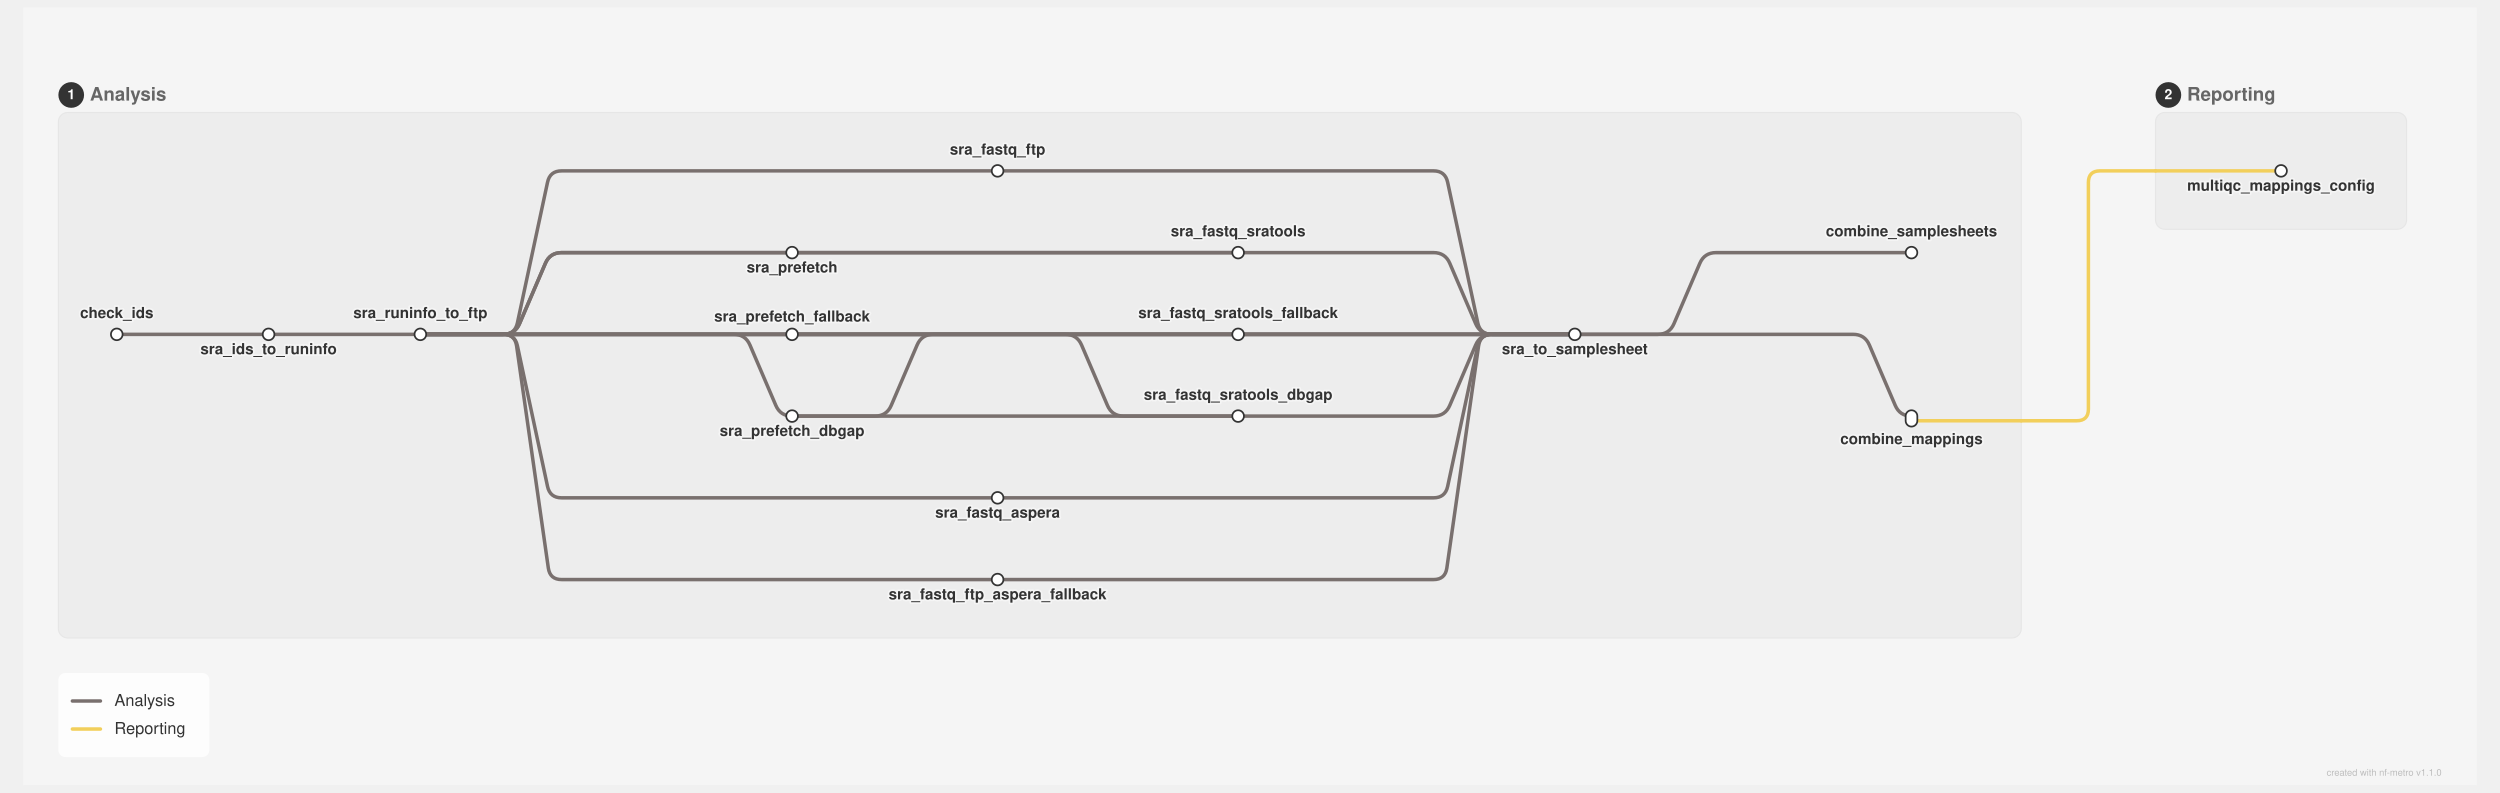
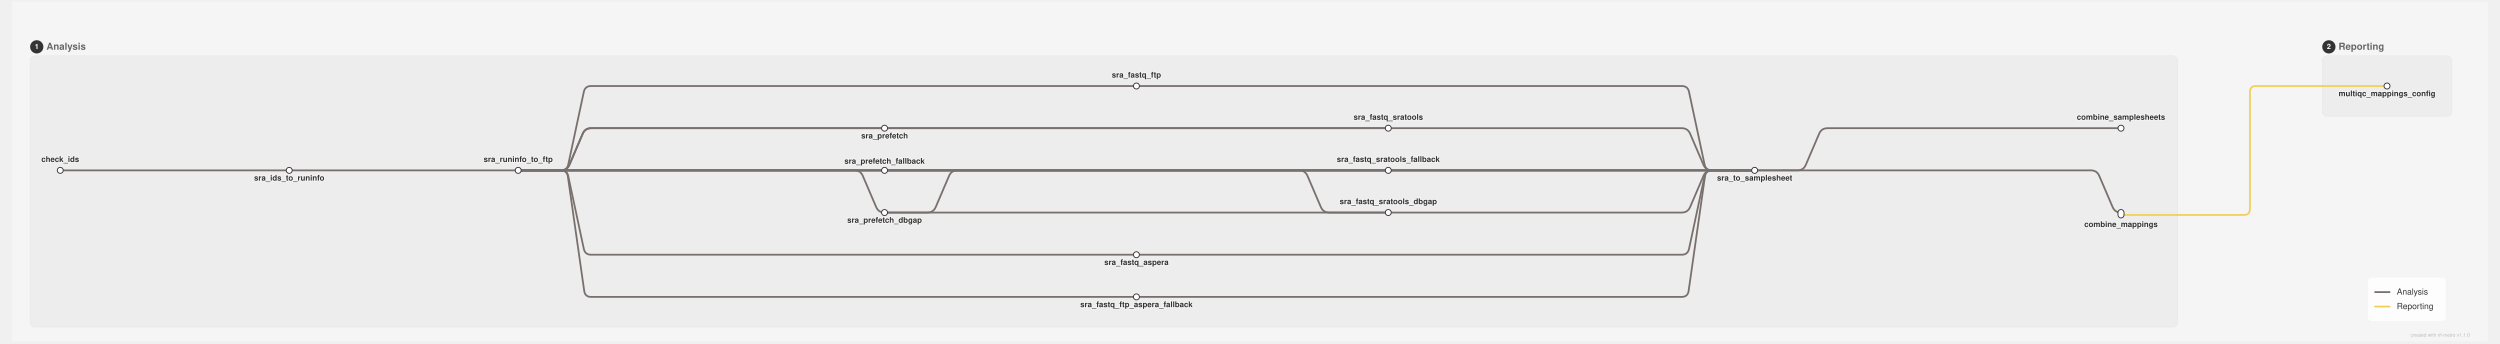
- <svg xmlns="http://www.w3.org/2000/svg" width="2101" height="666" viewBox="-20 0 2141 666" style="color-scheme: light">
+ <svg xmlns="http://www.w3.org/2000/svg" width="4109" height="564" viewBox="-20 0 4149 564" style="color-scheme: light">
  <defs>
</defs>
  <style>.nf-metro-bg { fill: var(--nfm-map-bg, light-dark(#f5f5f5, #2b2b2b)); }
.nf-metro-title { fill: var(--nfm-map-title-color, light-dark(#111111, #ffffff)); }
.nf-metro-station-label { fill: var(--nfm-map-label-color, light-dark(#333333, #e0e0e0)); }
.nf-metro-section-box { fill: var(--nfm-map-section-fill, light-dark(#ededed, #373737)); stroke: var(--nfm-map-section-stroke, light-dark(#e6e6e6, #595959)); }
.nf-metro-section-label { fill: var(--nfm-map-section-label-color, light-dark(#666666, #c8c8c8)); }
.nf-metro-group-label { fill: var(--nfm-map-section-label-color, light-dark(#666666, #c8c8c8)); }
.nf-metro-group-underline { stroke: var(--nfm-map-section-label-color, light-dark(#666666, #c8c8c8)); }
.nf-metro-legend-bg { fill: var(--nfm-map-legend-bg, light-dark(rgba(255, 255, 255, 0.8), rgba(0, 0, 0, 0.3))); }
.nf-metro-legend-text { fill: var(--nfm-map-legend-text-color, light-dark(#333333, #e0e0e0)); }
.nf-metro-marker-stroke { stroke: var(--nfm-map-marker-stroke, light-dark(#333333, #f0f0f0)); }
.nf-metro-label-halo { fill: var(--nfm-map-bg, light-dark(#f5f5f5, #2b2b2b)); stroke: var(--nfm-map-bg, light-dark(#f5f5f5, #2b2b2b)); }</style>
-   <rect x="0" y="0" width="2101" height="666" fill="#f5f5f5" class="nf-metro-bg" />
-   <rect x="30.0" y="90.0" width="1681.0" height="450.0" rx="8" ry="8" fill="#ededed" stroke="#e6e6e6" stroke-width="1.0" class="nf-metro-section-box" data-section-id="generic" data-section-lines="generic,report" />
+   <rect x="0" y="0" width="4109" height="564" fill="#f5f5f5" class="nf-metro-bg" />
+   <rect x="30.0" y="90.0" width="3564.0" height="450.0" rx="8" ry="8" fill="#ededed" stroke="#e6e6e6" stroke-width="1.0" class="nf-metro-section-box" data-section-id="generic" data-section-lines="generic,report" />
  <circle cx="41.0" cy="75.0" r="11" fill="#333333" class="nf-metro-section-num-circle" data-section-id="generic" />
  <text x="41.0" y="75.0" font-size="12" fill="#ffffff" font-family="'Helvetica Neue', Helvetica, Arial, sans-serif" font-weight="bold" text-anchor="middle" dy="0.3em" data-section-id="generic">1</text>
  <text x="57.0" y="75.0" font-size="16.0" fill="#666666" font-family="'Helvetica Neue', Helvetica, Arial, sans-serif" font-weight="bold" dy="0.3em" class="nf-metro-section-label" data-section-id="generic">Analysis</text>
-   <rect x="1826.0" y="90.0" width="215.0" height="100.0" rx="8" ry="8" fill="#ededed" stroke="#e6e6e6" stroke-width="1.0" class="nf-metro-section-box" data-section-id="report" data-section-lines="report" />
-   <circle cx="1837.0" cy="75.0" r="11" fill="#333333" class="nf-metro-section-num-circle" data-section-id="report" />
-   <text x="1837.0" y="75.0" font-size="12" fill="#ffffff" font-family="'Helvetica Neue', Helvetica, Arial, sans-serif" font-weight="bold" text-anchor="middle" dy="0.3em" data-section-id="report">2</text>
-   <text x="1853.0" y="75.0" font-size="16.0" fill="#666666" font-family="'Helvetica Neue', Helvetica, Arial, sans-serif" font-weight="bold" dy="0.3em" class="nf-metro-section-label" data-section-id="report">Reporting</text>
-   <path d="M1617.0,354.0 L1711.0,354.0" stroke="#F2CF5B" stroke-width="3.0" stroke-linecap="round" class="metro-line-report" data-line-id="report" />
-   <path d="M1826.0,140.0 L1933.5,140.0" stroke="#F2CF5B" stroke-width="3.0" stroke-linecap="round" class="metro-line-report" data-line-id="report" />
-   <path d="M1711.0,354.0 L1758.5,354.0 Q1768.5,354.0,1768.5,344.0 L1768.5,150.0 Q1768.5,140.0,1778.5,140.0 L1826.0,140.0" stroke="#F2CF5B" stroke-width="3.0" fill="none" stroke-linecap="round" stroke-linejoin="round" class="metro-line-report" data-line-id="report" />
-   <path d="M80.0,280.0 L210.0,280.0" stroke="#79706E" stroke-width="3.0" stroke-linecap="round" class="metro-line-generic" data-line-id="generic" />
-   <path d="M210.0,280.0 L340.0,280.0" stroke="#79706E" stroke-width="3.0" stroke-linecap="round" class="metro-line-generic" data-line-id="generic" />
-   <path d="M340.0,280.0 L411.0,280.0 Q421.0,280.0,423.095,270.222 L448.905,149.778 Q451.0,140.0,461.0,140.0 L834.333,140.0" stroke="#79706E" stroke-width="3.0" fill="none" stroke-linecap="round" stroke-linejoin="round" class="metro-line-generic" data-line-id="generic" />
-   <path d="M340.0,280.0 L411.0,280.0 Q421.0,280.0,424.939,270.809 L447.061,219.191 Q451.0,210.0,461.0,210.0 L658.333,210.0" stroke="#79706E" stroke-width="3.0" fill="none" stroke-linecap="round" stroke-linejoin="round" class="metro-line-generic" data-line-id="generic" />
-   <path d="M340.0,280.0 L411.0,280.0 Q421.0,280.0,424.939,270.809 L447.061,219.191 Q451.0,210.0,461.0,210.0 L1040.333,210.0" stroke="#79706E" stroke-width="3.0" fill="none" stroke-linecap="round" stroke-linejoin="round" class="metro-line-generic" data-line-id="generic" />
-   <path d="M340.0,280.0 L658.333,280.0" stroke="#79706E" stroke-width="3.0" stroke-linecap="round" class="metro-line-generic" data-line-id="generic" />
-   <path d="M340.0,280.0 L1040.333,280.0" stroke="#79706E" stroke-width="3.0" stroke-linecap="round" class="metro-line-generic" data-line-id="generic" />
-   <path d="M340.0,280.0 L608.333,280.0 Q618.333,280.0,622.273,289.191 L644.394,340.809 Q648.333,350.0,658.333,350.0 L658.333,350.0" stroke="#79706E" stroke-width="3.0" fill="none" stroke-linecap="round" stroke-linejoin="round" class="metro-line-generic" data-line-id="generic" />
-   <path d="M340.0,280.0 L892.333,280.0 Q902.333,280.0,906.273,289.191 L928.394,340.809 Q932.333,350.0,942.333,350.0 L1040.333,350.0" stroke="#79706E" stroke-width="3.0" fill="none" stroke-linecap="round" stroke-linejoin="round" class="metro-line-generic" data-line-id="generic" />
-   <path d="M340.0,280.0 L411.0,280.0 Q421.0,280.0,423.095,289.778 L448.905,410.222 Q451.0,420.0,461.0,420.0 L834.333,420.0" stroke="#79706E" stroke-width="3.0" fill="none" stroke-linecap="round" stroke-linejoin="round" class="metro-line-generic" data-line-id="generic" />
-   <path d="M340.0,280.0 L411.0,280.0 Q421.0,280.0,422.414,289.899 L449.586,480.101 Q451.0,490.0,461.0,490.0 L834.333,490.0" stroke="#79706E" stroke-width="3.0" fill="none" stroke-linecap="round" stroke-linejoin="round" class="metro-line-generic" data-line-id="generic" />
-   <path d="M340.0,280.0 L1328.667,280.0" stroke="#79706E" stroke-width="3.0" stroke-linecap="round" class="metro-line-generic" data-line-id="generic" />
-   <path d="M834.333,140.0 L1207.667,140.0 Q1217.667,140.0,1219.762,149.778 L1245.571,270.222 Q1247.667,280.0,1257.667,280.0 L1328.667,280.0" stroke="#79706E" stroke-width="3.0" fill="none" stroke-linecap="round" stroke-linejoin="round" class="metro-line-generic" data-line-id="generic" />
-   <path d="M658.333,210.0 L1040.333,210.0" stroke="#79706E" stroke-width="3.0" stroke-linecap="round" class="metro-line-generic" data-line-id="generic" />
-   <path d="M1040.333,210.0 L1207.667,210.0 Q1217.667,210.0,1221.606,219.191 L1243.727,270.809 Q1247.667,280.0,1257.667,280.0 L1328.667,280.0" stroke="#79706E" stroke-width="3.0" fill="none" stroke-linecap="round" stroke-linejoin="round" class="metro-line-generic" data-line-id="generic" />
-   <path d="M658.333,280.0 L1040.333,280.0" stroke="#79706E" stroke-width="3.0" stroke-linecap="round" class="metro-line-generic" data-line-id="generic" />
-   <path d="M658.333,280.0 L1328.667,280.0" stroke="#79706E" stroke-width="3.0" stroke-linecap="round" class="metro-line-generic" data-line-id="generic" />
-   <path d="M1040.333,280.0 L1328.667,280.0" stroke="#79706E" stroke-width="3.0" stroke-linecap="round" class="metro-line-generic" data-line-id="generic" />
-   <path d="M658.333,350.0 L1040.333,350.0" stroke="#79706E" stroke-width="3.0" stroke-linecap="round" class="metro-line-generic" data-line-id="generic" />
-   <path d="M658.333,350.0 L729.333,350.0 Q739.333,350.0,743.273,340.809 L765.394,289.191 Q769.333,280.0,779.333,280.0 L1328.667,280.0" stroke="#79706E" stroke-width="3.0" fill="none" stroke-linecap="round" stroke-linejoin="round" class="metro-line-generic" data-line-id="generic" />
-   <path d="M1040.333,350.0 L1207.667,350.0 Q1217.667,350.0,1221.606,340.809 L1243.727,289.191 Q1247.667,280.0,1257.667,280.0 L1328.667,280.0" stroke="#79706E" stroke-width="3.0" fill="none" stroke-linecap="round" stroke-linejoin="round" class="metro-line-generic" data-line-id="generic" />
-   <path d="M834.333,420.0 L1207.667,420.0 Q1217.667,420.0,1219.762,410.222 L1245.571,289.778 Q1247.667,280.0,1257.667,280.0 L1328.667,280.0" stroke="#79706E" stroke-width="3.0" fill="none" stroke-linecap="round" stroke-linejoin="round" class="metro-line-generic" data-line-id="generic" />
-   <path d="M834.333,490.0 L1207.667,490.0 Q1217.667,490.0,1219.081,480.101 L1246.252,289.899 Q1247.667,280.0,1257.667,280.0 L1328.667,280.0" stroke="#79706E" stroke-width="3.0" fill="none" stroke-linecap="round" stroke-linejoin="round" class="metro-line-generic" data-line-id="generic" />
-   <path d="M1328.667,280.0 L1399.667,280.0 Q1409.667,280.0,1413.606,270.809 L1435.727,219.191 Q1439.667,210.0,1449.667,210.0 L1617.0,210.0" stroke="#79706E" stroke-width="3.0" fill="none" stroke-linecap="round" stroke-linejoin="round" class="metro-line-generic" data-line-id="generic" />
-   <path d="M1328.667,280.0 L1567.0,280.0 Q1577.0,280.0,1580.939,289.191 L1603.061,340.809 Q1607.0,350.0,1617.0,350.0 L1617.0,350.0" stroke="#79706E" stroke-width="3.0" fill="none" stroke-linecap="round" stroke-linejoin="round" class="metro-line-generic" data-line-id="generic" />
+   <rect x="3834.0" y="90.0" width="215.0" height="100.0" rx="8" ry="8" fill="#ededed" stroke="#e6e6e6" stroke-width="1.0" class="nf-metro-section-box" data-section-id="report" data-section-lines="report" />
+   <circle cx="3845.0" cy="75.0" r="11" fill="#333333" class="nf-metro-section-num-circle" data-section-id="report" />
+   <text x="3845.0" y="75.0" font-size="12" fill="#ffffff" font-family="'Helvetica Neue', Helvetica, Arial, sans-serif" font-weight="bold" text-anchor="middle" dy="0.3em" data-section-id="report">2</text>
+   <text x="3861.0" y="75.0" font-size="16.0" fill="#666666" font-family="'Helvetica Neue', Helvetica, Arial, sans-serif" font-weight="bold" dy="0.3em" class="nf-metro-section-label" data-section-id="report">Reporting</text>
+   <path d="M3500.0,354.0 L3594.0,354.0" stroke="#F2CF5B" stroke-width="3.0" stroke-linecap="round" class="metro-line-report" data-line-id="report" />
+   <path d="M3834.0,140.0 L3941.5,140.0" stroke="#F2CF5B" stroke-width="3.0" stroke-linecap="round" class="metro-line-report" data-line-id="report" />
+   <path d="M3594.0,354.0 L3704.0,354.0 Q3714.0,354.0,3714.0,344.0 L3714.0,150.0 Q3714.0,140.0,3724.0,140.0 L3834.0,140.0" stroke="#F2CF5B" stroke-width="3.0" fill="none" stroke-linecap="round" stroke-linejoin="round" class="metro-line-report" data-line-id="report" />
+   <path d="M80.0,280.0 L460.0,280.0" stroke="#79706E" stroke-width="3.0" stroke-linecap="round" class="metro-line-generic" data-line-id="generic" />
+   <path d="M460.0,280.0 L840.0,280.0" stroke="#79706E" stroke-width="3.0" stroke-linecap="round" class="metro-line-generic" data-line-id="generic" />
+   <path d="M840.0,280.0 L911.0,280.0 Q921.0,280.0,923.095,270.222 L948.905,149.778 Q951.0,140.0,961.0,140.0 L1866.0,140.0" stroke="#79706E" stroke-width="3.0" fill="none" stroke-linecap="round" stroke-linejoin="round" class="metro-line-generic" data-line-id="generic" />
+   <path d="M840.0,280.0 L911.0,280.0 Q921.0,280.0,924.939,270.809 L947.061,219.191 Q951.0,210.0,961.0,210.0 L1448.0,210.0" stroke="#79706E" stroke-width="3.0" fill="none" stroke-linecap="round" stroke-linejoin="round" class="metro-line-generic" data-line-id="generic" />
+   <path d="M840.0,280.0 L911.0,280.0 Q921.0,280.0,924.939,270.809 L947.061,219.191 Q951.0,210.0,961.0,210.0 L2284.0,210.0" stroke="#79706E" stroke-width="3.0" fill="none" stroke-linecap="round" stroke-linejoin="round" class="metro-line-generic" data-line-id="generic" />
+   <path d="M840.0,280.0 L1448.0,280.0" stroke="#79706E" stroke-width="3.0" stroke-linecap="round" class="metro-line-generic" data-line-id="generic" />
+   <path d="M840.0,280.0 L2284.0,280.0" stroke="#79706E" stroke-width="3.0" stroke-linecap="round" class="metro-line-generic" data-line-id="generic" />
+   <path d="M840.0,280.0 L1398.0,280.0 Q1408.0,280.0,1411.939,289.191 L1434.061,340.809 Q1438.0,350.0,1448.0,350.0 L1448.0,350.0" stroke="#79706E" stroke-width="3.0" fill="none" stroke-linecap="round" stroke-linejoin="round" class="metro-line-generic" data-line-id="generic" />
+   <path d="M840.0,280.0 L2136.0,280.0 Q2146.0,280.0,2149.939,289.191 L2172.061,340.809 Q2176.0,350.0,2186.0,350.0 L2284.0,350.0" stroke="#79706E" stroke-width="3.0" fill="none" stroke-linecap="round" stroke-linejoin="round" class="metro-line-generic" data-line-id="generic" />
+   <path d="M840.0,280.0 L911.0,280.0 Q921.0,280.0,923.095,289.778 L948.905,410.222 Q951.0,420.0,961.0,420.0 L1866.0,420.0" stroke="#79706E" stroke-width="3.0" fill="none" stroke-linecap="round" stroke-linejoin="round" class="metro-line-generic" data-line-id="generic" />
+   <path d="M840.0,280.0 L911.0,280.0 Q921.0,280.0,922.414,289.899 L949.586,480.101 Q951.0,490.0,961.0,490.0 L1866.0,490.0" stroke="#79706E" stroke-width="3.0" fill="none" stroke-linecap="round" stroke-linejoin="round" class="metro-line-generic" data-line-id="generic" />
+   <path d="M840.0,280.0 L2892.0,280.0" stroke="#79706E" stroke-width="3.0" stroke-linecap="round" class="metro-line-generic" data-line-id="generic" />
+   <path d="M1866.0,140.0 L2771.0,140.0 Q2781.0,140.0,2783.095,149.778 L2808.905,270.222 Q2811.0,280.0,2821.0,280.0 L2892.0,280.0" stroke="#79706E" stroke-width="3.0" fill="none" stroke-linecap="round" stroke-linejoin="round" class="metro-line-generic" data-line-id="generic" />
+   <path d="M1448.0,210.0 L2284.0,210.0" stroke="#79706E" stroke-width="3.0" stroke-linecap="round" class="metro-line-generic" data-line-id="generic" />
+   <path d="M2284.0,210.0 L2771.0,210.0 Q2781.0,210.0,2784.939,219.191 L2807.061,270.809 Q2811.0,280.0,2821.0,280.0 L2892.0,280.0" stroke="#79706E" stroke-width="3.0" fill="none" stroke-linecap="round" stroke-linejoin="round" class="metro-line-generic" data-line-id="generic" />
+   <path d="M1448.0,280.0 L2284.0,280.0" stroke="#79706E" stroke-width="3.0" stroke-linecap="round" class="metro-line-generic" data-line-id="generic" />
+   <path d="M1448.0,280.0 L2892.0,280.0" stroke="#79706E" stroke-width="3.0" stroke-linecap="round" class="metro-line-generic" data-line-id="generic" />
+   <path d="M2284.0,280.0 L2892.0,280.0" stroke="#79706E" stroke-width="3.0" stroke-linecap="round" class="metro-line-generic" data-line-id="generic" />
+   <path d="M1448.0,350.0 L2284.0,350.0" stroke="#79706E" stroke-width="3.0" stroke-linecap="round" class="metro-line-generic" data-line-id="generic" />
+   <path d="M1448.0,350.0 L1519.0,350.0 Q1529.0,350.0,1532.939,340.809 L1555.061,289.191 Q1559.0,280.0,1569.0,280.0 L2892.0,280.0" stroke="#79706E" stroke-width="3.0" fill="none" stroke-linecap="round" stroke-linejoin="round" class="metro-line-generic" data-line-id="generic" />
+   <path d="M2284.0,350.0 L2771.0,350.0 Q2781.0,350.0,2784.939,340.809 L2807.061,289.191 Q2811.0,280.0,2821.0,280.0 L2892.0,280.0" stroke="#79706E" stroke-width="3.0" fill="none" stroke-linecap="round" stroke-linejoin="round" class="metro-line-generic" data-line-id="generic" />
+   <path d="M1866.0,420.0 L2771.0,420.0 Q2781.0,420.0,2783.095,410.222 L2808.905,289.778 Q2811.0,280.0,2821.0,280.0 L2892.0,280.0" stroke="#79706E" stroke-width="3.0" fill="none" stroke-linecap="round" stroke-linejoin="round" class="metro-line-generic" data-line-id="generic" />
+   <path d="M1866.0,490.0 L2771.0,490.0 Q2781.0,490.0,2782.414,480.101 L2809.586,289.899 Q2811.0,280.0,2821.0,280.0 L2892.0,280.0" stroke="#79706E" stroke-width="3.0" fill="none" stroke-linecap="round" stroke-linejoin="round" class="metro-line-generic" data-line-id="generic" />
+   <path d="M2892.0,280.0 L2963.0,280.0 Q2973.0,280.0,2976.939,270.809 L2999.061,219.191 Q3003.0,210.0,3013.0,210.0 L3500.0,210.0" stroke="#79706E" stroke-width="3.0" fill="none" stroke-linecap="round" stroke-linejoin="round" class="metro-line-generic" data-line-id="generic" />
+   <path d="M2892.0,280.0 L3450.0,280.0 Q3460.0,280.0,3463.939,289.191 L3486.061,340.809 Q3490.0,350.0,3500.0,350.0 L3500.0,350.0" stroke="#79706E" stroke-width="3.0" fill="none" stroke-linecap="round" stroke-linejoin="round" class="metro-line-generic" data-line-id="generic" />
  <g class="nf-metro-station-group" data-node-id="n0" data-node-cx="80.0" data-node-cy="280.0" data-node-r="5.0" data-node-groups="generic" data-node-region="generic" data-node-w="10.0" data-node-h="10.0" data-node-rx="5.0">
    <rect x="75.0" y="275.0" width="10.0" height="10.0" rx="5.0" ry="5.0" fill="#ffffff" stroke="#333333" stroke-width="1.5" class="nf-metro-station" data-station-id="n0" data-station-lines="generic" data-station-label="check_ids" data-section-id="generic" data-section-name="Analysis" />
  </g>
-   <g class="nf-metro-station-group" data-node-id="n1" data-node-cx="210.0" data-node-cy="280.0" data-node-r="5.0" data-node-groups="generic" data-node-region="generic" data-node-w="10.0" data-node-h="10.0" data-node-rx="5.0">
-     <rect x="205.0" y="275.0" width="10.0" height="10.0" rx="5.0" ry="5.0" fill="#ffffff" stroke="#333333" stroke-width="1.5" class="nf-metro-station" data-station-id="n1" data-station-lines="generic" data-station-label="sra_ids_to_runinfo" data-section-id="generic" data-section-name="Analysis" />
+   <g class="nf-metro-station-group" data-node-id="n1" data-node-cx="460.0" data-node-cy="280.0" data-node-r="5.0" data-node-groups="generic" data-node-region="generic" data-node-w="10.0" data-node-h="10.0" data-node-rx="5.0">
+     <rect x="455.0" y="275.0" width="10.0" height="10.0" rx="5.0" ry="5.0" fill="#ffffff" stroke="#333333" stroke-width="1.5" class="nf-metro-station" data-station-id="n1" data-station-lines="generic" data-station-label="sra_ids_to_runinfo" data-section-id="generic" data-section-name="Analysis" />
  </g>
-   <g class="nf-metro-station-group" data-node-id="n2" data-node-cx="340.0" data-node-cy="280.0" data-node-r="5.0" data-node-groups="generic" data-node-region="generic" data-node-w="10.0" data-node-h="10.0" data-node-rx="5.0">
-     <rect x="335.0" y="275.0" width="10.0" height="10.0" rx="5.0" ry="5.0" fill="#ffffff" stroke="#333333" stroke-width="1.5" class="nf-metro-station" data-station-id="n2" data-station-lines="generic" data-station-label="sra_runinfo_to_ftp" data-section-id="generic" data-section-name="Analysis" />
+   <g class="nf-metro-station-group" data-node-id="n2" data-node-cx="840.0" data-node-cy="280.0" data-node-r="5.0" data-node-groups="generic" data-node-region="generic" data-node-w="10.0" data-node-h="10.0" data-node-rx="5.0">
+     <rect x="835.0" y="275.0" width="10.0" height="10.0" rx="5.0" ry="5.0" fill="#ffffff" stroke="#333333" stroke-width="1.5" class="nf-metro-station" data-station-id="n2" data-station-lines="generic" data-station-label="sra_runinfo_to_ftp" data-section-id="generic" data-section-name="Analysis" />
  </g>
-   <g class="nf-metro-station-group" data-node-id="n3" data-node-cx="834.3" data-node-cy="140.0" data-node-r="5.0" data-node-groups="generic" data-node-region="generic" data-node-w="10.0" data-node-h="10.0" data-node-rx="5.0">
-     <rect x="829.333" y="135.0" width="10.0" height="10.0" rx="5.0" ry="5.0" fill="#ffffff" stroke="#333333" stroke-width="1.5" class="nf-metro-station" data-station-id="n3" data-station-lines="generic" data-station-label="sra_fastq_ftp" data-section-id="generic" data-section-name="Analysis" />
+   <g class="nf-metro-station-group" data-node-id="n3" data-node-cx="1866.0" data-node-cy="140.0" data-node-r="5.0" data-node-groups="generic" data-node-region="generic" data-node-w="10.0" data-node-h="10.0" data-node-rx="5.0">
+     <rect x="1861.0" y="135.0" width="10.0" height="10.0" rx="5.0" ry="5.0" fill="#ffffff" stroke="#333333" stroke-width="1.5" class="nf-metro-station" data-station-id="n3" data-station-lines="generic" data-station-label="sra_fastq_ftp" data-section-id="generic" data-section-name="Analysis" />
  </g>
-   <g class="nf-metro-station-group" data-node-id="n4" data-node-cx="658.3" data-node-cy="210.0" data-node-r="5.0" data-node-groups="generic" data-node-region="generic" data-node-w="10.0" data-node-h="10.0" data-node-rx="5.0">
-     <rect x="653.333" y="205.0" width="10.0" height="10.0" rx="5.0" ry="5.0" fill="#ffffff" stroke="#333333" stroke-width="1.5" class="nf-metro-station" data-station-id="n4" data-station-lines="generic" data-station-label="sra_prefetch" data-section-id="generic" data-section-name="Analysis" />
+   <g class="nf-metro-station-group" data-node-id="n4" data-node-cx="1448.0" data-node-cy="210.0" data-node-r="5.0" data-node-groups="generic" data-node-region="generic" data-node-w="10.0" data-node-h="10.0" data-node-rx="5.0">
+     <rect x="1443.0" y="205.0" width="10.0" height="10.0" rx="5.0" ry="5.0" fill="#ffffff" stroke="#333333" stroke-width="1.5" class="nf-metro-station" data-station-id="n4" data-station-lines="generic" data-station-label="sra_prefetch" data-section-id="generic" data-section-name="Analysis" />
  </g>
-   <g class="nf-metro-station-group" data-node-id="n5" data-node-cx="1040.3" data-node-cy="210.0" data-node-r="5.0" data-node-groups="generic" data-node-region="generic" data-node-w="10.0" data-node-h="10.0" data-node-rx="5.0">
-     <rect x="1035.333" y="205.0" width="10.0" height="10.0" rx="5.0" ry="5.0" fill="#ffffff" stroke="#333333" stroke-width="1.5" class="nf-metro-station" data-station-id="n5" data-station-lines="generic" data-station-label="sra_fastq_sratools" data-section-id="generic" data-section-name="Analysis" />
+   <g class="nf-metro-station-group" data-node-id="n5" data-node-cx="2284.0" data-node-cy="210.0" data-node-r="5.0" data-node-groups="generic" data-node-region="generic" data-node-w="10.0" data-node-h="10.0" data-node-rx="5.0">
+     <rect x="2279.0" y="205.0" width="10.0" height="10.0" rx="5.0" ry="5.0" fill="#ffffff" stroke="#333333" stroke-width="1.5" class="nf-metro-station" data-station-id="n5" data-station-lines="generic" data-station-label="sra_fastq_sratools" data-section-id="generic" data-section-name="Analysis" />
  </g>
-   <g class="nf-metro-station-group" data-node-id="n6" data-node-cx="658.3" data-node-cy="280.0" data-node-r="5.0" data-node-groups="generic" data-node-region="generic" data-node-w="10.0" data-node-h="10.0" data-node-rx="5.0">
-     <rect x="653.333" y="275.0" width="10.0" height="10.0" rx="5.0" ry="5.0" fill="#ffffff" stroke="#333333" stroke-width="1.5" class="nf-metro-station" data-station-id="n6" data-station-lines="generic" data-station-label="sra_prefetch_fallback" data-section-id="generic" data-section-name="Analysis" />
+   <g class="nf-metro-station-group" data-node-id="n6" data-node-cx="1448.0" data-node-cy="280.0" data-node-r="5.0" data-node-groups="generic" data-node-region="generic" data-node-w="10.0" data-node-h="10.0" data-node-rx="5.0">
+     <rect x="1443.0" y="275.0" width="10.0" height="10.0" rx="5.0" ry="5.0" fill="#ffffff" stroke="#333333" stroke-width="1.5" class="nf-metro-station" data-station-id="n6" data-station-lines="generic" data-station-label="sra_prefetch_fallback" data-section-id="generic" data-section-name="Analysis" />
  </g>
-   <g class="nf-metro-station-group" data-node-id="n7" data-node-cx="1040.3" data-node-cy="280.0" data-node-r="5.0" data-node-groups="generic" data-node-region="generic" data-node-w="10.0" data-node-h="10.0" data-node-rx="5.0">
-     <rect x="1035.333" y="275.0" width="10.0" height="10.0" rx="5.0" ry="5.0" fill="#ffffff" stroke="#333333" stroke-width="1.5" class="nf-metro-station" data-station-id="n7" data-station-lines="generic" data-station-label="sra_fastq_sratools_fallback" data-section-id="generic" data-section-name="Analysis" />
+   <g class="nf-metro-station-group" data-node-id="n7" data-node-cx="2284.0" data-node-cy="280.0" data-node-r="5.0" data-node-groups="generic" data-node-region="generic" data-node-w="10.0" data-node-h="10.0" data-node-rx="5.0">
+     <rect x="2279.0" y="275.0" width="10.0" height="10.0" rx="5.0" ry="5.0" fill="#ffffff" stroke="#333333" stroke-width="1.5" class="nf-metro-station" data-station-id="n7" data-station-lines="generic" data-station-label="sra_fastq_sratools_fallback" data-section-id="generic" data-section-name="Analysis" />
  </g>
-   <g class="nf-metro-station-group" data-node-id="n8" data-node-cx="658.3" data-node-cy="350.0" data-node-r="5.0" data-node-groups="generic" data-node-region="generic" data-node-w="10.0" data-node-h="10.0" data-node-rx="5.0">
-     <rect x="653.333" y="345.0" width="10.0" height="10.0" rx="5.0" ry="5.0" fill="#ffffff" stroke="#333333" stroke-width="1.5" class="nf-metro-station" data-station-id="n8" data-station-lines="generic" data-station-label="sra_prefetch_dbgap" data-section-id="generic" data-section-name="Analysis" />
+   <g class="nf-metro-station-group" data-node-id="n8" data-node-cx="1448.0" data-node-cy="350.0" data-node-r="5.0" data-node-groups="generic" data-node-region="generic" data-node-w="10.0" data-node-h="10.0" data-node-rx="5.0">
+     <rect x="1443.0" y="345.0" width="10.0" height="10.0" rx="5.0" ry="5.0" fill="#ffffff" stroke="#333333" stroke-width="1.5" class="nf-metro-station" data-station-id="n8" data-station-lines="generic" data-station-label="sra_prefetch_dbgap" data-section-id="generic" data-section-name="Analysis" />
  </g>
-   <g class="nf-metro-station-group" data-node-id="n9" data-node-cx="1040.3" data-node-cy="350.0" data-node-r="5.0" data-node-groups="generic" data-node-region="generic" data-node-w="10.0" data-node-h="10.0" data-node-rx="5.0">
-     <rect x="1035.333" y="345.0" width="10.0" height="10.0" rx="5.0" ry="5.0" fill="#ffffff" stroke="#333333" stroke-width="1.5" class="nf-metro-station" data-station-id="n9" data-station-lines="generic" data-station-label="sra_fastq_sratools_dbgap" data-section-id="generic" data-section-name="Analysis" />
+   <g class="nf-metro-station-group" data-node-id="n9" data-node-cx="2284.0" data-node-cy="350.0" data-node-r="5.0" data-node-groups="generic" data-node-region="generic" data-node-w="10.0" data-node-h="10.0" data-node-rx="5.0">
+     <rect x="2279.0" y="345.0" width="10.0" height="10.0" rx="5.0" ry="5.0" fill="#ffffff" stroke="#333333" stroke-width="1.5" class="nf-metro-station" data-station-id="n9" data-station-lines="generic" data-station-label="sra_fastq_sratools_dbgap" data-section-id="generic" data-section-name="Analysis" />
  </g>
-   <g class="nf-metro-station-group" data-node-id="n10" data-node-cx="834.3" data-node-cy="420.0" data-node-r="5.0" data-node-groups="generic" data-node-region="generic" data-node-w="10.0" data-node-h="10.0" data-node-rx="5.0">
-     <rect x="829.333" y="415.0" width="10.0" height="10.0" rx="5.0" ry="5.0" fill="#ffffff" stroke="#333333" stroke-width="1.5" class="nf-metro-station" data-station-id="n10" data-station-lines="generic" data-station-label="sra_fastq_aspera" data-section-id="generic" data-section-name="Analysis" />
+   <g class="nf-metro-station-group" data-node-id="n10" data-node-cx="1866.0" data-node-cy="420.0" data-node-r="5.0" data-node-groups="generic" data-node-region="generic" data-node-w="10.0" data-node-h="10.0" data-node-rx="5.0">
+     <rect x="1861.0" y="415.0" width="10.0" height="10.0" rx="5.0" ry="5.0" fill="#ffffff" stroke="#333333" stroke-width="1.5" class="nf-metro-station" data-station-id="n10" data-station-lines="generic" data-station-label="sra_fastq_aspera" data-section-id="generic" data-section-name="Analysis" />
  </g>
-   <g class="nf-metro-station-group" data-node-id="n11" data-node-cx="834.3" data-node-cy="490.0" data-node-r="5.0" data-node-groups="generic" data-node-region="generic" data-node-w="10.0" data-node-h="10.0" data-node-rx="5.0">
-     <rect x="829.333" y="485.0" width="10.0" height="10.0" rx="5.0" ry="5.0" fill="#ffffff" stroke="#333333" stroke-width="1.5" class="nf-metro-station" data-station-id="n11" data-station-lines="generic" data-station-label="sra_fastq_ftp_aspera_fallback" data-section-id="generic" data-section-name="Analysis" />
+   <g class="nf-metro-station-group" data-node-id="n11" data-node-cx="1866.0" data-node-cy="490.0" data-node-r="5.0" data-node-groups="generic" data-node-region="generic" data-node-w="10.0" data-node-h="10.0" data-node-rx="5.0">
+     <rect x="1861.0" y="485.0" width="10.0" height="10.0" rx="5.0" ry="5.0" fill="#ffffff" stroke="#333333" stroke-width="1.5" class="nf-metro-station" data-station-id="n11" data-station-lines="generic" data-station-label="sra_fastq_ftp_aspera_fallback" data-section-id="generic" data-section-name="Analysis" />
  </g>
-   <g class="nf-metro-station-group" data-node-id="n12" data-node-cx="1328.7" data-node-cy="280.0" data-node-r="5.0" data-node-groups="generic" data-node-region="generic" data-node-w="10.0" data-node-h="10.0" data-node-rx="5.0">
-     <rect x="1323.667" y="275.0" width="10.0" height="10.0" rx="5.0" ry="5.0" fill="#ffffff" stroke="#333333" stroke-width="1.5" class="nf-metro-station" data-station-id="n12" data-station-lines="generic" data-station-label="sra_to_samplesheet" data-section-id="generic" data-section-name="Analysis" />
+   <g class="nf-metro-station-group" data-node-id="n12" data-node-cx="2892.0" data-node-cy="280.0" data-node-r="5.0" data-node-groups="generic" data-node-region="generic" data-node-w="10.0" data-node-h="10.0" data-node-rx="5.0">
+     <rect x="2887.0" y="275.0" width="10.0" height="10.0" rx="5.0" ry="5.0" fill="#ffffff" stroke="#333333" stroke-width="1.5" class="nf-metro-station" data-station-id="n12" data-station-lines="generic" data-station-label="sra_to_samplesheet" data-section-id="generic" data-section-name="Analysis" />
  </g>
-   <g class="nf-metro-station-group" data-node-id="n13" data-node-cx="1617.0" data-node-cy="210.0" data-node-r="5.0" data-node-groups="generic" data-node-region="generic" data-node-w="10.0" data-node-h="10.0" data-node-rx="5.0">
-     <rect x="1612.0" y="205.0" width="10.0" height="10.0" rx="5.0" ry="5.0" fill="#ffffff" stroke="#333333" stroke-width="1.5" class="nf-metro-station" data-station-id="n13" data-station-lines="generic" data-station-label="combine_samplesheets" data-section-id="generic" data-section-name="Analysis" />
+   <g class="nf-metro-station-group" data-node-id="n13" data-node-cx="3500.0" data-node-cy="210.0" data-node-r="5.0" data-node-groups="generic" data-node-region="generic" data-node-w="10.0" data-node-h="10.0" data-node-rx="5.0">
+     <rect x="3495.0" y="205.0" width="10.0" height="10.0" rx="5.0" ry="5.0" fill="#ffffff" stroke="#333333" stroke-width="1.5" class="nf-metro-station" data-station-id="n13" data-station-lines="generic" data-station-label="combine_samplesheets" data-section-id="generic" data-section-name="Analysis" />
  </g>
-   <g class="nf-metro-station-group" data-node-id="n14" data-node-cx="1617.0" data-node-cy="352.0" data-node-r="5.0" data-node-groups="generic,report" data-node-region="generic" data-node-w="10.0" data-node-h="14.0" data-node-rx="5.0">
-     <rect x="1612.0" y="345.0" width="10.0" height="14.0" rx="5.0" ry="5.0" fill="#ffffff" stroke="#333333" stroke-width="1.5" class="nf-metro-station" data-station-id="n14" data-station-lines="generic,report" data-station-label="combine_mappings" data-section-id="generic" data-section-name="Analysis" />
+   <g class="nf-metro-station-group" data-node-id="n14" data-node-cx="3500.0" data-node-cy="352.0" data-node-r="5.0" data-node-groups="generic,report" data-node-region="generic" data-node-w="10.0" data-node-h="14.0" data-node-rx="5.0">
+     <rect x="3495.0" y="345.0" width="10.0" height="14.0" rx="5.0" ry="5.0" fill="#ffffff" stroke="#333333" stroke-width="1.5" class="nf-metro-station" data-station-id="n14" data-station-lines="generic,report" data-station-label="combine_mappings" data-section-id="generic" data-section-name="Analysis" />
  </g>
-   <g class="nf-metro-station-group" data-node-id="n15" data-node-cx="1933.5" data-node-cy="140.0" data-node-r="5.0" data-node-groups="report" data-node-region="report" data-node-w="10.0" data-node-h="10.0" data-node-rx="5.0">
-     <rect x="1928.5" y="135.0" width="10.0" height="10.0" rx="5.0" ry="5.0" fill="#ffffff" stroke="#333333" stroke-width="1.5" class="nf-metro-station" data-station-id="n15" data-station-lines="report" data-station-label="multiqc_mappings_config" data-section-id="report" data-section-name="Reporting" />
+   <g class="nf-metro-station-group" data-node-id="n15" data-node-cx="3941.5" data-node-cy="140.0" data-node-r="5.0" data-node-groups="report" data-node-region="report" data-node-w="10.0" data-node-h="10.0" data-node-rx="5.0">
+     <rect x="3936.5" y="135.0" width="10.0" height="10.0" rx="5.0" ry="5.0" fill="#ffffff" stroke="#333333" stroke-width="1.5" class="nf-metro-station" data-station-id="n15" data-station-lines="report" data-station-label="multiqc_mappings_config" data-section-id="report" data-section-name="Reporting" />
  </g>
  <text x="80.0" y="266.0" font-size="13.0" fill="#f5f5f5" stroke="#f5f5f5" stroke-width="3.0" stroke-linejoin="round" font-family="'Helvetica Neue', Helvetica, Arial, sans-serif" font-weight="bold" aria-hidden="true" class="nf-metro-label-halo" text-anchor="middle" dominant-baseline="auto">check_ids</text>
  <text x="80.0" y="266.0" font-size="13.0" fill="#333333" font-family="'Helvetica Neue', Helvetica, Arial, sans-serif" font-weight="bold" text-anchor="middle" dominant-baseline="auto" data-station-id="n0" class="nf-metro-station-label">check_ids</text>
-   <text x="1933.5" y="151.0" font-size="13.0" fill="#f5f5f5" stroke="#f5f5f5" stroke-width="3.0" stroke-linejoin="round" font-family="'Helvetica Neue', Helvetica, Arial, sans-serif" font-weight="bold" aria-hidden="true" class="nf-metro-label-halo" text-anchor="middle" dominant-baseline="hanging">multiqc_mappings_config</text>
-   <text x="1933.5" y="151.0" font-size="13.0" fill="#333333" font-family="'Helvetica Neue', Helvetica, Arial, sans-serif" font-weight="bold" text-anchor="middle" dominant-baseline="hanging" data-station-id="n15" class="nf-metro-station-label">multiqc_mappings_config</text>
-   <text x="210.0" y="291.0" font-size="13.0" fill="#f5f5f5" stroke="#f5f5f5" stroke-width="3.0" stroke-linejoin="round" font-family="'Helvetica Neue', Helvetica, Arial, sans-serif" font-weight="bold" aria-hidden="true" class="nf-metro-label-halo" text-anchor="middle" dominant-baseline="hanging">sra_ids_to_runinfo</text>
-   <text x="210.0" y="291.0" font-size="13.0" fill="#333333" font-family="'Helvetica Neue', Helvetica, Arial, sans-serif" font-weight="bold" text-anchor="middle" dominant-baseline="hanging" data-station-id="n1" class="nf-metro-station-label">sra_ids_to_runinfo</text>
-   <text x="340.0" y="266.0" font-size="13.0" fill="#f5f5f5" stroke="#f5f5f5" stroke-width="3.0" stroke-linejoin="round" font-family="'Helvetica Neue', Helvetica, Arial, sans-serif" font-weight="bold" aria-hidden="true" class="nf-metro-label-halo" text-anchor="middle" dominant-baseline="auto">sra_runinfo_to_ftp</text>
-   <text x="340.0" y="266.0" font-size="13.0" fill="#333333" font-family="'Helvetica Neue', Helvetica, Arial, sans-serif" font-weight="bold" text-anchor="middle" dominant-baseline="auto" data-station-id="n2" class="nf-metro-station-label">sra_runinfo_to_ftp</text>
-   <text x="834.333" y="126.0" font-size="13.0" fill="#f5f5f5" stroke="#f5f5f5" stroke-width="3.0" stroke-linejoin="round" font-family="'Helvetica Neue', Helvetica, Arial, sans-serif" font-weight="bold" aria-hidden="true" class="nf-metro-label-halo" text-anchor="middle" dominant-baseline="auto">sra_fastq_ftp</text>
-   <text x="834.333" y="126.0" font-size="13.0" fill="#333333" font-family="'Helvetica Neue', Helvetica, Arial, sans-serif" font-weight="bold" text-anchor="middle" dominant-baseline="auto" data-station-id="n3" class="nf-metro-station-label">sra_fastq_ftp</text>
-   <text x="658.333" y="221.0" font-size="13.0" fill="#f5f5f5" stroke="#f5f5f5" stroke-width="3.0" stroke-linejoin="round" font-family="'Helvetica Neue', Helvetica, Arial, sans-serif" font-weight="bold" aria-hidden="true" class="nf-metro-label-halo" text-anchor="middle" dominant-baseline="hanging">sra_prefetch</text>
-   <text x="658.333" y="221.0" font-size="13.0" fill="#333333" font-family="'Helvetica Neue', Helvetica, Arial, sans-serif" font-weight="bold" text-anchor="middle" dominant-baseline="hanging" data-station-id="n4" class="nf-metro-station-label">sra_prefetch</text>
-   <text x="658.333" y="269.0" font-size="13.0" fill="#f5f5f5" stroke="#f5f5f5" stroke-width="3.0" stroke-linejoin="round" font-family="'Helvetica Neue', Helvetica, Arial, sans-serif" font-weight="bold" aria-hidden="true" class="nf-metro-label-halo" text-anchor="middle" dominant-baseline="auto">sra_prefetch_fallback</text>
-   <text x="658.333" y="269.0" font-size="13.0" fill="#333333" font-family="'Helvetica Neue', Helvetica, Arial, sans-serif" font-weight="bold" text-anchor="middle" dominant-baseline="auto" data-station-id="n6" class="nf-metro-station-label">sra_prefetch_fallback</text>
-   <text x="658.333" y="361.0" font-size="13.0" fill="#f5f5f5" stroke="#f5f5f5" stroke-width="3.0" stroke-linejoin="round" font-family="'Helvetica Neue', Helvetica, Arial, sans-serif" font-weight="bold" aria-hidden="true" class="nf-metro-label-halo" text-anchor="middle" dominant-baseline="hanging">sra_prefetch_dbgap</text>
-   <text x="658.333" y="361.0" font-size="13.0" fill="#333333" font-family="'Helvetica Neue', Helvetica, Arial, sans-serif" font-weight="bold" text-anchor="middle" dominant-baseline="hanging" data-station-id="n8" class="nf-metro-station-label">sra_prefetch_dbgap</text>
-   <text x="834.333" y="431.0" font-size="13.0" fill="#f5f5f5" stroke="#f5f5f5" stroke-width="3.0" stroke-linejoin="round" font-family="'Helvetica Neue', Helvetica, Arial, sans-serif" font-weight="bold" aria-hidden="true" class="nf-metro-label-halo" text-anchor="middle" dominant-baseline="hanging">sra_fastq_aspera</text>
-   <text x="834.333" y="431.0" font-size="13.0" fill="#333333" font-family="'Helvetica Neue', Helvetica, Arial, sans-serif" font-weight="bold" text-anchor="middle" dominant-baseline="hanging" data-station-id="n10" class="nf-metro-station-label">sra_fastq_aspera</text>
-   <text x="834.333" y="501.0" font-size="13.0" fill="#f5f5f5" stroke="#f5f5f5" stroke-width="3.0" stroke-linejoin="round" font-family="'Helvetica Neue', Helvetica, Arial, sans-serif" font-weight="bold" aria-hidden="true" class="nf-metro-label-halo" text-anchor="middle" dominant-baseline="hanging">sra_fastq_ftp_aspera_fallback</text>
-   <text x="834.333" y="501.0" font-size="13.0" fill="#333333" font-family="'Helvetica Neue', Helvetica, Arial, sans-serif" font-weight="bold" text-anchor="middle" dominant-baseline="hanging" data-station-id="n11" class="nf-metro-station-label">sra_fastq_ftp_aspera_fallback</text>
-   <text x="1040.333" y="196.0" font-size="13.0" fill="#f5f5f5" stroke="#f5f5f5" stroke-width="3.0" stroke-linejoin="round" font-family="'Helvetica Neue', Helvetica, Arial, sans-serif" font-weight="bold" aria-hidden="true" class="nf-metro-label-halo" text-anchor="middle" dominant-baseline="auto">sra_fastq_sratools</text>
-   <text x="1040.333" y="196.0" font-size="13.0" fill="#333333" font-family="'Helvetica Neue', Helvetica, Arial, sans-serif" font-weight="bold" text-anchor="middle" dominant-baseline="auto" data-station-id="n5" class="nf-metro-station-label">sra_fastq_sratools</text>
-   <text x="1040.333" y="266.0" font-size="13.0" fill="#f5f5f5" stroke="#f5f5f5" stroke-width="3.0" stroke-linejoin="round" font-family="'Helvetica Neue', Helvetica, Arial, sans-serif" font-weight="bold" aria-hidden="true" class="nf-metro-label-halo" text-anchor="middle" dominant-baseline="auto">sra_fastq_sratools_fallback</text>
-   <text x="1040.333" y="266.0" font-size="13.0" fill="#333333" font-family="'Helvetica Neue', Helvetica, Arial, sans-serif" font-weight="bold" text-anchor="middle" dominant-baseline="auto" data-station-id="n7" class="nf-metro-station-label">sra_fastq_sratools_fallback</text>
-   <text x="1040.333" y="336.0" font-size="13.0" fill="#f5f5f5" stroke="#f5f5f5" stroke-width="3.0" stroke-linejoin="round" font-family="'Helvetica Neue', Helvetica, Arial, sans-serif" font-weight="bold" aria-hidden="true" class="nf-metro-label-halo" text-anchor="middle" dominant-baseline="auto">sra_fastq_sratools_dbgap</text>
-   <text x="1040.333" y="336.0" font-size="13.0" fill="#333333" font-family="'Helvetica Neue', Helvetica, Arial, sans-serif" font-weight="bold" text-anchor="middle" dominant-baseline="auto" data-station-id="n9" class="nf-metro-station-label">sra_fastq_sratools_dbgap</text>
-   <text x="1328.667" y="291.0" font-size="13.0" fill="#f5f5f5" stroke="#f5f5f5" stroke-width="3.0" stroke-linejoin="round" font-family="'Helvetica Neue', Helvetica, Arial, sans-serif" font-weight="bold" aria-hidden="true" class="nf-metro-label-halo" text-anchor="middle" dominant-baseline="hanging">sra_to_samplesheet</text>
-   <text x="1328.667" y="291.0" font-size="13.0" fill="#333333" font-family="'Helvetica Neue', Helvetica, Arial, sans-serif" font-weight="bold" text-anchor="middle" dominant-baseline="hanging" data-station-id="n12" class="nf-metro-station-label">sra_to_samplesheet</text>
-   <text x="1617.0" y="196.0" font-size="13.0" fill="#f5f5f5" stroke="#f5f5f5" stroke-width="3.0" stroke-linejoin="round" font-family="'Helvetica Neue', Helvetica, Arial, sans-serif" font-weight="bold" aria-hidden="true" class="nf-metro-label-halo" text-anchor="middle" dominant-baseline="auto">combine_samplesheets</text>
-   <text x="1617.0" y="196.0" font-size="13.0" fill="#333333" font-family="'Helvetica Neue', Helvetica, Arial, sans-serif" font-weight="bold" text-anchor="middle" dominant-baseline="auto" data-station-id="n13" class="nf-metro-station-label">combine_samplesheets</text>
-   <text x="1617.0" y="368.0" font-size="13.0" fill="#f5f5f5" stroke="#f5f5f5" stroke-width="3.0" stroke-linejoin="round" font-family="'Helvetica Neue', Helvetica, Arial, sans-serif" font-weight="bold" aria-hidden="true" class="nf-metro-label-halo" text-anchor="middle" dominant-baseline="hanging">combine_mappings</text>
-   <text x="1617.0" y="368.0" font-size="13.0" fill="#333333" font-family="'Helvetica Neue', Helvetica, Arial, sans-serif" font-weight="bold" text-anchor="middle" dominant-baseline="hanging" data-station-id="n14" class="nf-metro-station-label">combine_mappings</text>
-   <rect x="30.0" y="570.0" width="129.3" height="72.0" rx="6" ry="6" fill="rgba(255, 255, 255, 0.8)" class="nf-metro-legend-bg" />
-   <path d="M42.0,594.0 L66.0,594.0" stroke="#79706E" stroke-width="3.0" stroke-linecap="round" />
-   <text x="78.0" y="594.0" font-size="14.0" fill="#333333" font-family="'Helvetica Neue', Helvetica, Arial, sans-serif" dy="0.3em" class="nf-metro-legend-text">Analysis</text>
-   <path d="M42.0,618.0 L66.0,618.0" stroke="#F2CF5B" stroke-width="3.0" stroke-linecap="round" />
-   <text x="78.0" y="618.0" font-size="14.0" fill="#333333" font-family="'Helvetica Neue', Helvetica, Arial, sans-serif" dy="0.3em" class="nf-metro-legend-text">Reporting</text>
-   <text x="2071.0" y="658.0" font-size="8" fill="rgba(150, 150, 150, 0.6)" font-family="'Helvetica Neue', Helvetica, Arial, sans-serif" text-anchor="end">created with nf-metro v1.1.0</text>
+   <text x="3941.5" y="151.0" font-size="13.0" fill="#f5f5f5" stroke="#f5f5f5" stroke-width="3.0" stroke-linejoin="round" font-family="'Helvetica Neue', Helvetica, Arial, sans-serif" font-weight="bold" aria-hidden="true" class="nf-metro-label-halo" text-anchor="middle" dominant-baseline="hanging">multiqc_mappings_config</text>
+   <text x="3941.5" y="151.0" font-size="13.0" fill="#333333" font-family="'Helvetica Neue', Helvetica, Arial, sans-serif" font-weight="bold" text-anchor="middle" dominant-baseline="hanging" data-station-id="n15" class="nf-metro-station-label">multiqc_mappings_config</text>
+   <text x="460.0" y="291.0" font-size="13.0" fill="#f5f5f5" stroke="#f5f5f5" stroke-width="3.0" stroke-linejoin="round" font-family="'Helvetica Neue', Helvetica, Arial, sans-serif" font-weight="bold" aria-hidden="true" class="nf-metro-label-halo" text-anchor="middle" dominant-baseline="hanging">sra_ids_to_runinfo</text>
+   <text x="460.0" y="291.0" font-size="13.0" fill="#333333" font-family="'Helvetica Neue', Helvetica, Arial, sans-serif" font-weight="bold" text-anchor="middle" dominant-baseline="hanging" data-station-id="n1" class="nf-metro-station-label">sra_ids_to_runinfo</text>
+   <text x="840.0" y="266.0" font-size="13.0" fill="#f5f5f5" stroke="#f5f5f5" stroke-width="3.0" stroke-linejoin="round" font-family="'Helvetica Neue', Helvetica, Arial, sans-serif" font-weight="bold" aria-hidden="true" class="nf-metro-label-halo" text-anchor="middle" dominant-baseline="auto">sra_runinfo_to_ftp</text>
+   <text x="840.0" y="266.0" font-size="13.0" fill="#333333" font-family="'Helvetica Neue', Helvetica, Arial, sans-serif" font-weight="bold" text-anchor="middle" dominant-baseline="auto" data-station-id="n2" class="nf-metro-station-label">sra_runinfo_to_ftp</text>
+   <text x="1866.0" y="126.0" font-size="13.0" fill="#f5f5f5" stroke="#f5f5f5" stroke-width="3.0" stroke-linejoin="round" font-family="'Helvetica Neue', Helvetica, Arial, sans-serif" font-weight="bold" aria-hidden="true" class="nf-metro-label-halo" text-anchor="middle" dominant-baseline="auto">sra_fastq_ftp</text>
+   <text x="1866.0" y="126.0" font-size="13.0" fill="#333333" font-family="'Helvetica Neue', Helvetica, Arial, sans-serif" font-weight="bold" text-anchor="middle" dominant-baseline="auto" data-station-id="n3" class="nf-metro-station-label">sra_fastq_ftp</text>
+   <text x="1448.0" y="221.0" font-size="13.0" fill="#f5f5f5" stroke="#f5f5f5" stroke-width="3.0" stroke-linejoin="round" font-family="'Helvetica Neue', Helvetica, Arial, sans-serif" font-weight="bold" aria-hidden="true" class="nf-metro-label-halo" text-anchor="middle" dominant-baseline="hanging">sra_prefetch</text>
+   <text x="1448.0" y="221.0" font-size="13.0" fill="#333333" font-family="'Helvetica Neue', Helvetica, Arial, sans-serif" font-weight="bold" text-anchor="middle" dominant-baseline="hanging" data-station-id="n4" class="nf-metro-station-label">sra_prefetch</text>
+   <text x="1448.0" y="269.0" font-size="13.0" fill="#f5f5f5" stroke="#f5f5f5" stroke-width="3.0" stroke-linejoin="round" font-family="'Helvetica Neue', Helvetica, Arial, sans-serif" font-weight="bold" aria-hidden="true" class="nf-metro-label-halo" text-anchor="middle" dominant-baseline="auto">sra_prefetch_fallback</text>
+   <text x="1448.0" y="269.0" font-size="13.0" fill="#333333" font-family="'Helvetica Neue', Helvetica, Arial, sans-serif" font-weight="bold" text-anchor="middle" dominant-baseline="auto" data-station-id="n6" class="nf-metro-station-label">sra_prefetch_fallback</text>
+   <text x="1448.0" y="361.0" font-size="13.0" fill="#f5f5f5" stroke="#f5f5f5" stroke-width="3.0" stroke-linejoin="round" font-family="'Helvetica Neue', Helvetica, Arial, sans-serif" font-weight="bold" aria-hidden="true" class="nf-metro-label-halo" text-anchor="middle" dominant-baseline="hanging">sra_prefetch_dbgap</text>
+   <text x="1448.0" y="361.0" font-size="13.0" fill="#333333" font-family="'Helvetica Neue', Helvetica, Arial, sans-serif" font-weight="bold" text-anchor="middle" dominant-baseline="hanging" data-station-id="n8" class="nf-metro-station-label">sra_prefetch_dbgap</text>
+   <text x="1866.0" y="431.0" font-size="13.0" fill="#f5f5f5" stroke="#f5f5f5" stroke-width="3.0" stroke-linejoin="round" font-family="'Helvetica Neue', Helvetica, Arial, sans-serif" font-weight="bold" aria-hidden="true" class="nf-metro-label-halo" text-anchor="middle" dominant-baseline="hanging">sra_fastq_aspera</text>
+   <text x="1866.0" y="431.0" font-size="13.0" fill="#333333" font-family="'Helvetica Neue', Helvetica, Arial, sans-serif" font-weight="bold" text-anchor="middle" dominant-baseline="hanging" data-station-id="n10" class="nf-metro-station-label">sra_fastq_aspera</text>
+   <text x="1866.0" y="501.0" font-size="13.0" fill="#f5f5f5" stroke="#f5f5f5" stroke-width="3.0" stroke-linejoin="round" font-family="'Helvetica Neue', Helvetica, Arial, sans-serif" font-weight="bold" aria-hidden="true" class="nf-metro-label-halo" text-anchor="middle" dominant-baseline="hanging">sra_fastq_ftp_aspera_fallback</text>
+   <text x="1866.0" y="501.0" font-size="13.0" fill="#333333" font-family="'Helvetica Neue', Helvetica, Arial, sans-serif" font-weight="bold" text-anchor="middle" dominant-baseline="hanging" data-station-id="n11" class="nf-metro-station-label">sra_fastq_ftp_aspera_fallback</text>
+   <text x="2284.0" y="196.0" font-size="13.0" fill="#f5f5f5" stroke="#f5f5f5" stroke-width="3.0" stroke-linejoin="round" font-family="'Helvetica Neue', Helvetica, Arial, sans-serif" font-weight="bold" aria-hidden="true" class="nf-metro-label-halo" text-anchor="middle" dominant-baseline="auto">sra_fastq_sratools</text>
+   <text x="2284.0" y="196.0" font-size="13.0" fill="#333333" font-family="'Helvetica Neue', Helvetica, Arial, sans-serif" font-weight="bold" text-anchor="middle" dominant-baseline="auto" data-station-id="n5" class="nf-metro-station-label">sra_fastq_sratools</text>
+   <text x="2284.0" y="266.0" font-size="13.0" fill="#f5f5f5" stroke="#f5f5f5" stroke-width="3.0" stroke-linejoin="round" font-family="'Helvetica Neue', Helvetica, Arial, sans-serif" font-weight="bold" aria-hidden="true" class="nf-metro-label-halo" text-anchor="middle" dominant-baseline="auto">sra_fastq_sratools_fallback</text>
+   <text x="2284.0" y="266.0" font-size="13.0" fill="#333333" font-family="'Helvetica Neue', Helvetica, Arial, sans-serif" font-weight="bold" text-anchor="middle" dominant-baseline="auto" data-station-id="n7" class="nf-metro-station-label">sra_fastq_sratools_fallback</text>
+   <text x="2284.0" y="336.0" font-size="13.0" fill="#f5f5f5" stroke="#f5f5f5" stroke-width="3.0" stroke-linejoin="round" font-family="'Helvetica Neue', Helvetica, Arial, sans-serif" font-weight="bold" aria-hidden="true" class="nf-metro-label-halo" text-anchor="middle" dominant-baseline="auto">sra_fastq_sratools_dbgap</text>
+   <text x="2284.0" y="336.0" font-size="13.0" fill="#333333" font-family="'Helvetica Neue', Helvetica, Arial, sans-serif" font-weight="bold" text-anchor="middle" dominant-baseline="auto" data-station-id="n9" class="nf-metro-station-label">sra_fastq_sratools_dbgap</text>
+   <text x="2892.0" y="291.0" font-size="13.0" fill="#f5f5f5" stroke="#f5f5f5" stroke-width="3.0" stroke-linejoin="round" font-family="'Helvetica Neue', Helvetica, Arial, sans-serif" font-weight="bold" aria-hidden="true" class="nf-metro-label-halo" text-anchor="middle" dominant-baseline="hanging">sra_to_samplesheet</text>
+   <text x="2892.0" y="291.0" font-size="13.0" fill="#333333" font-family="'Helvetica Neue', Helvetica, Arial, sans-serif" font-weight="bold" text-anchor="middle" dominant-baseline="hanging" data-station-id="n12" class="nf-metro-station-label">sra_to_samplesheet</text>
+   <text x="3500.0" y="196.0" font-size="13.0" fill="#f5f5f5" stroke="#f5f5f5" stroke-width="3.0" stroke-linejoin="round" font-family="'Helvetica Neue', Helvetica, Arial, sans-serif" font-weight="bold" aria-hidden="true" class="nf-metro-label-halo" text-anchor="middle" dominant-baseline="auto">combine_samplesheets</text>
+   <text x="3500.0" y="196.0" font-size="13.0" fill="#333333" font-family="'Helvetica Neue', Helvetica, Arial, sans-serif" font-weight="bold" text-anchor="middle" dominant-baseline="auto" data-station-id="n13" class="nf-metro-station-label">combine_samplesheets</text>
+   <text x="3500.0" y="368.0" font-size="13.0" fill="#f5f5f5" stroke="#f5f5f5" stroke-width="3.0" stroke-linejoin="round" font-family="'Helvetica Neue', Helvetica, Arial, sans-serif" font-weight="bold" aria-hidden="true" class="nf-metro-label-halo" text-anchor="middle" dominant-baseline="hanging">combine_mappings</text>
+   <text x="3500.0" y="368.0" font-size="13.0" fill="#333333" font-family="'Helvetica Neue', Helvetica, Arial, sans-serif" font-weight="bold" text-anchor="middle" dominant-baseline="hanging" data-station-id="n14" class="nf-metro-station-label">combine_mappings</text>
+   <rect x="3909.7" y="458.0" width="129.3" height="72.0" rx="6" ry="6" fill="rgba(255, 255, 255, 0.8)" class="nf-metro-legend-bg" />
+   <path d="M3921.7,482.0 L3945.7,482.0" stroke="#79706E" stroke-width="3.0" stroke-linecap="round" />
+   <text x="3957.7" y="482.0" font-size="14.0" fill="#333333" font-family="'Helvetica Neue', Helvetica, Arial, sans-serif" dy="0.3em" class="nf-metro-legend-text">Analysis</text>
+   <path d="M3921.7,506.0 L3945.7,506.0" stroke="#F2CF5B" stroke-width="3.0" stroke-linecap="round" />
+   <text x="3957.7" y="506.0" font-size="14.0" fill="#333333" font-family="'Helvetica Neue', Helvetica, Arial, sans-serif" dy="0.3em" class="nf-metro-legend-text">Reporting</text>
+   <text x="4079.0" y="556.0" font-size="8" fill="rgba(150, 150, 150, 0.6)" font-family="'Helvetica Neue', Helvetica, Arial, sans-serif" text-anchor="end">created with nf-metro v1.1.0</text>
</svg>
